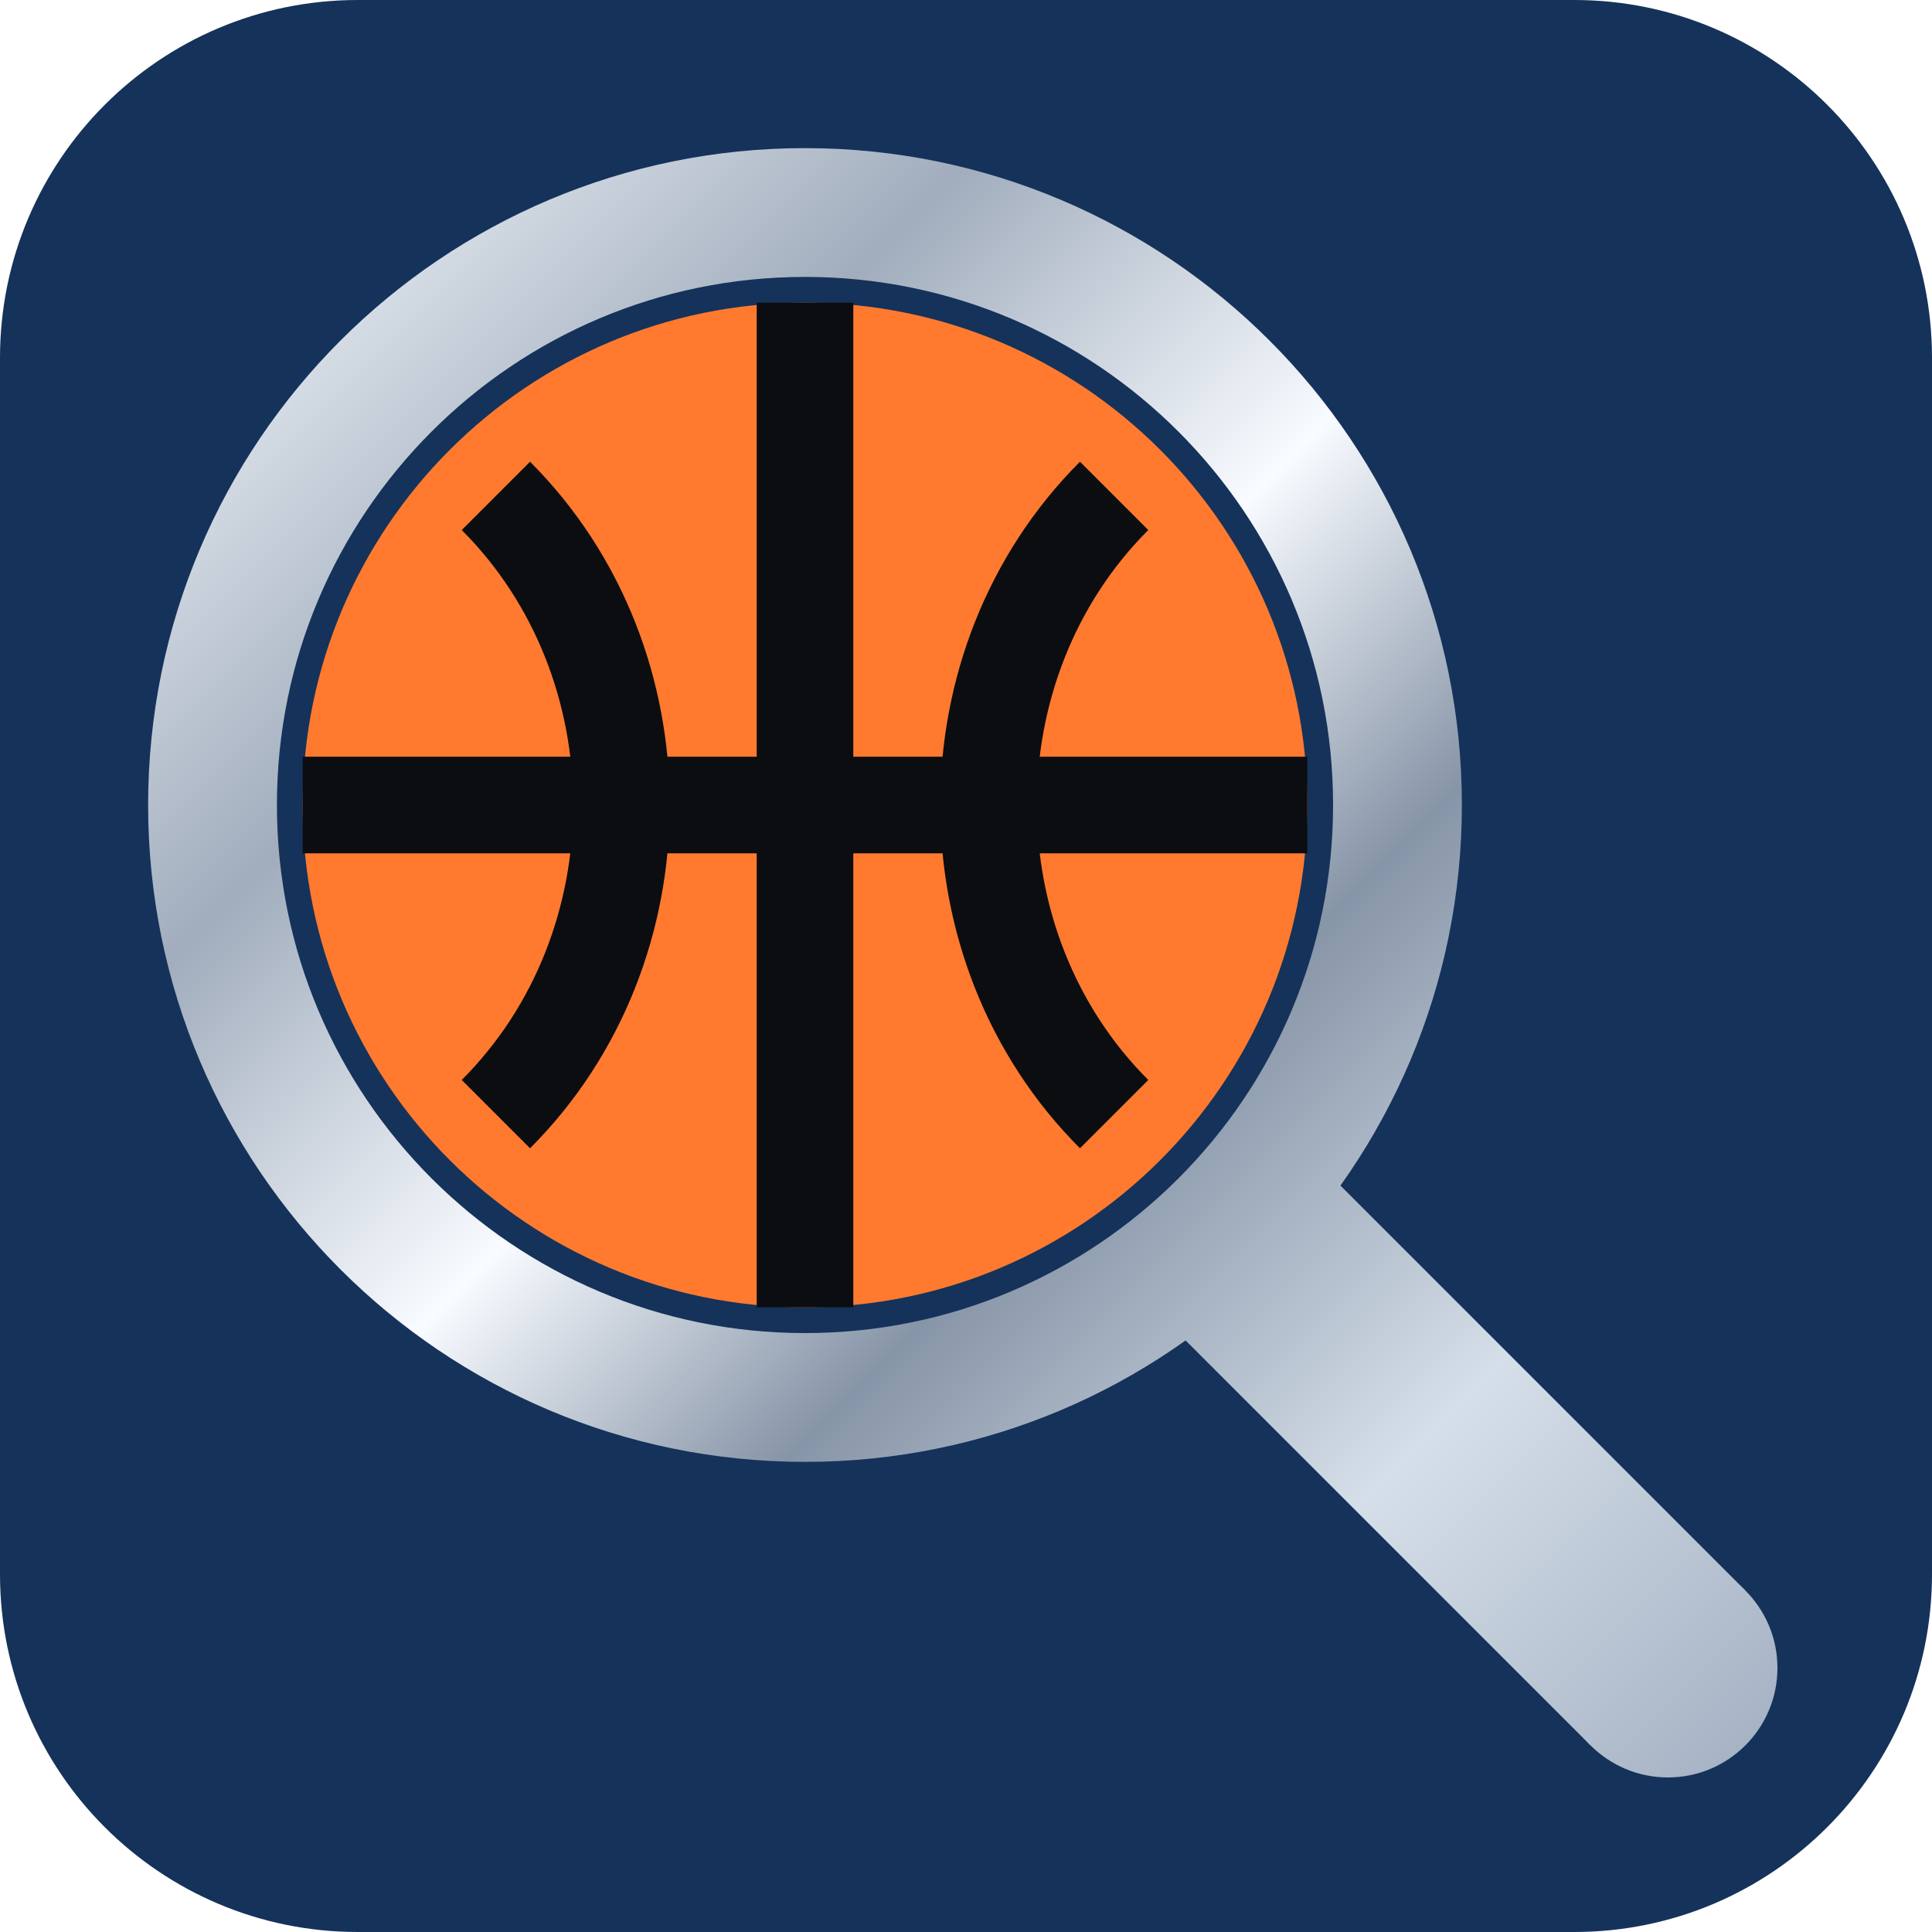
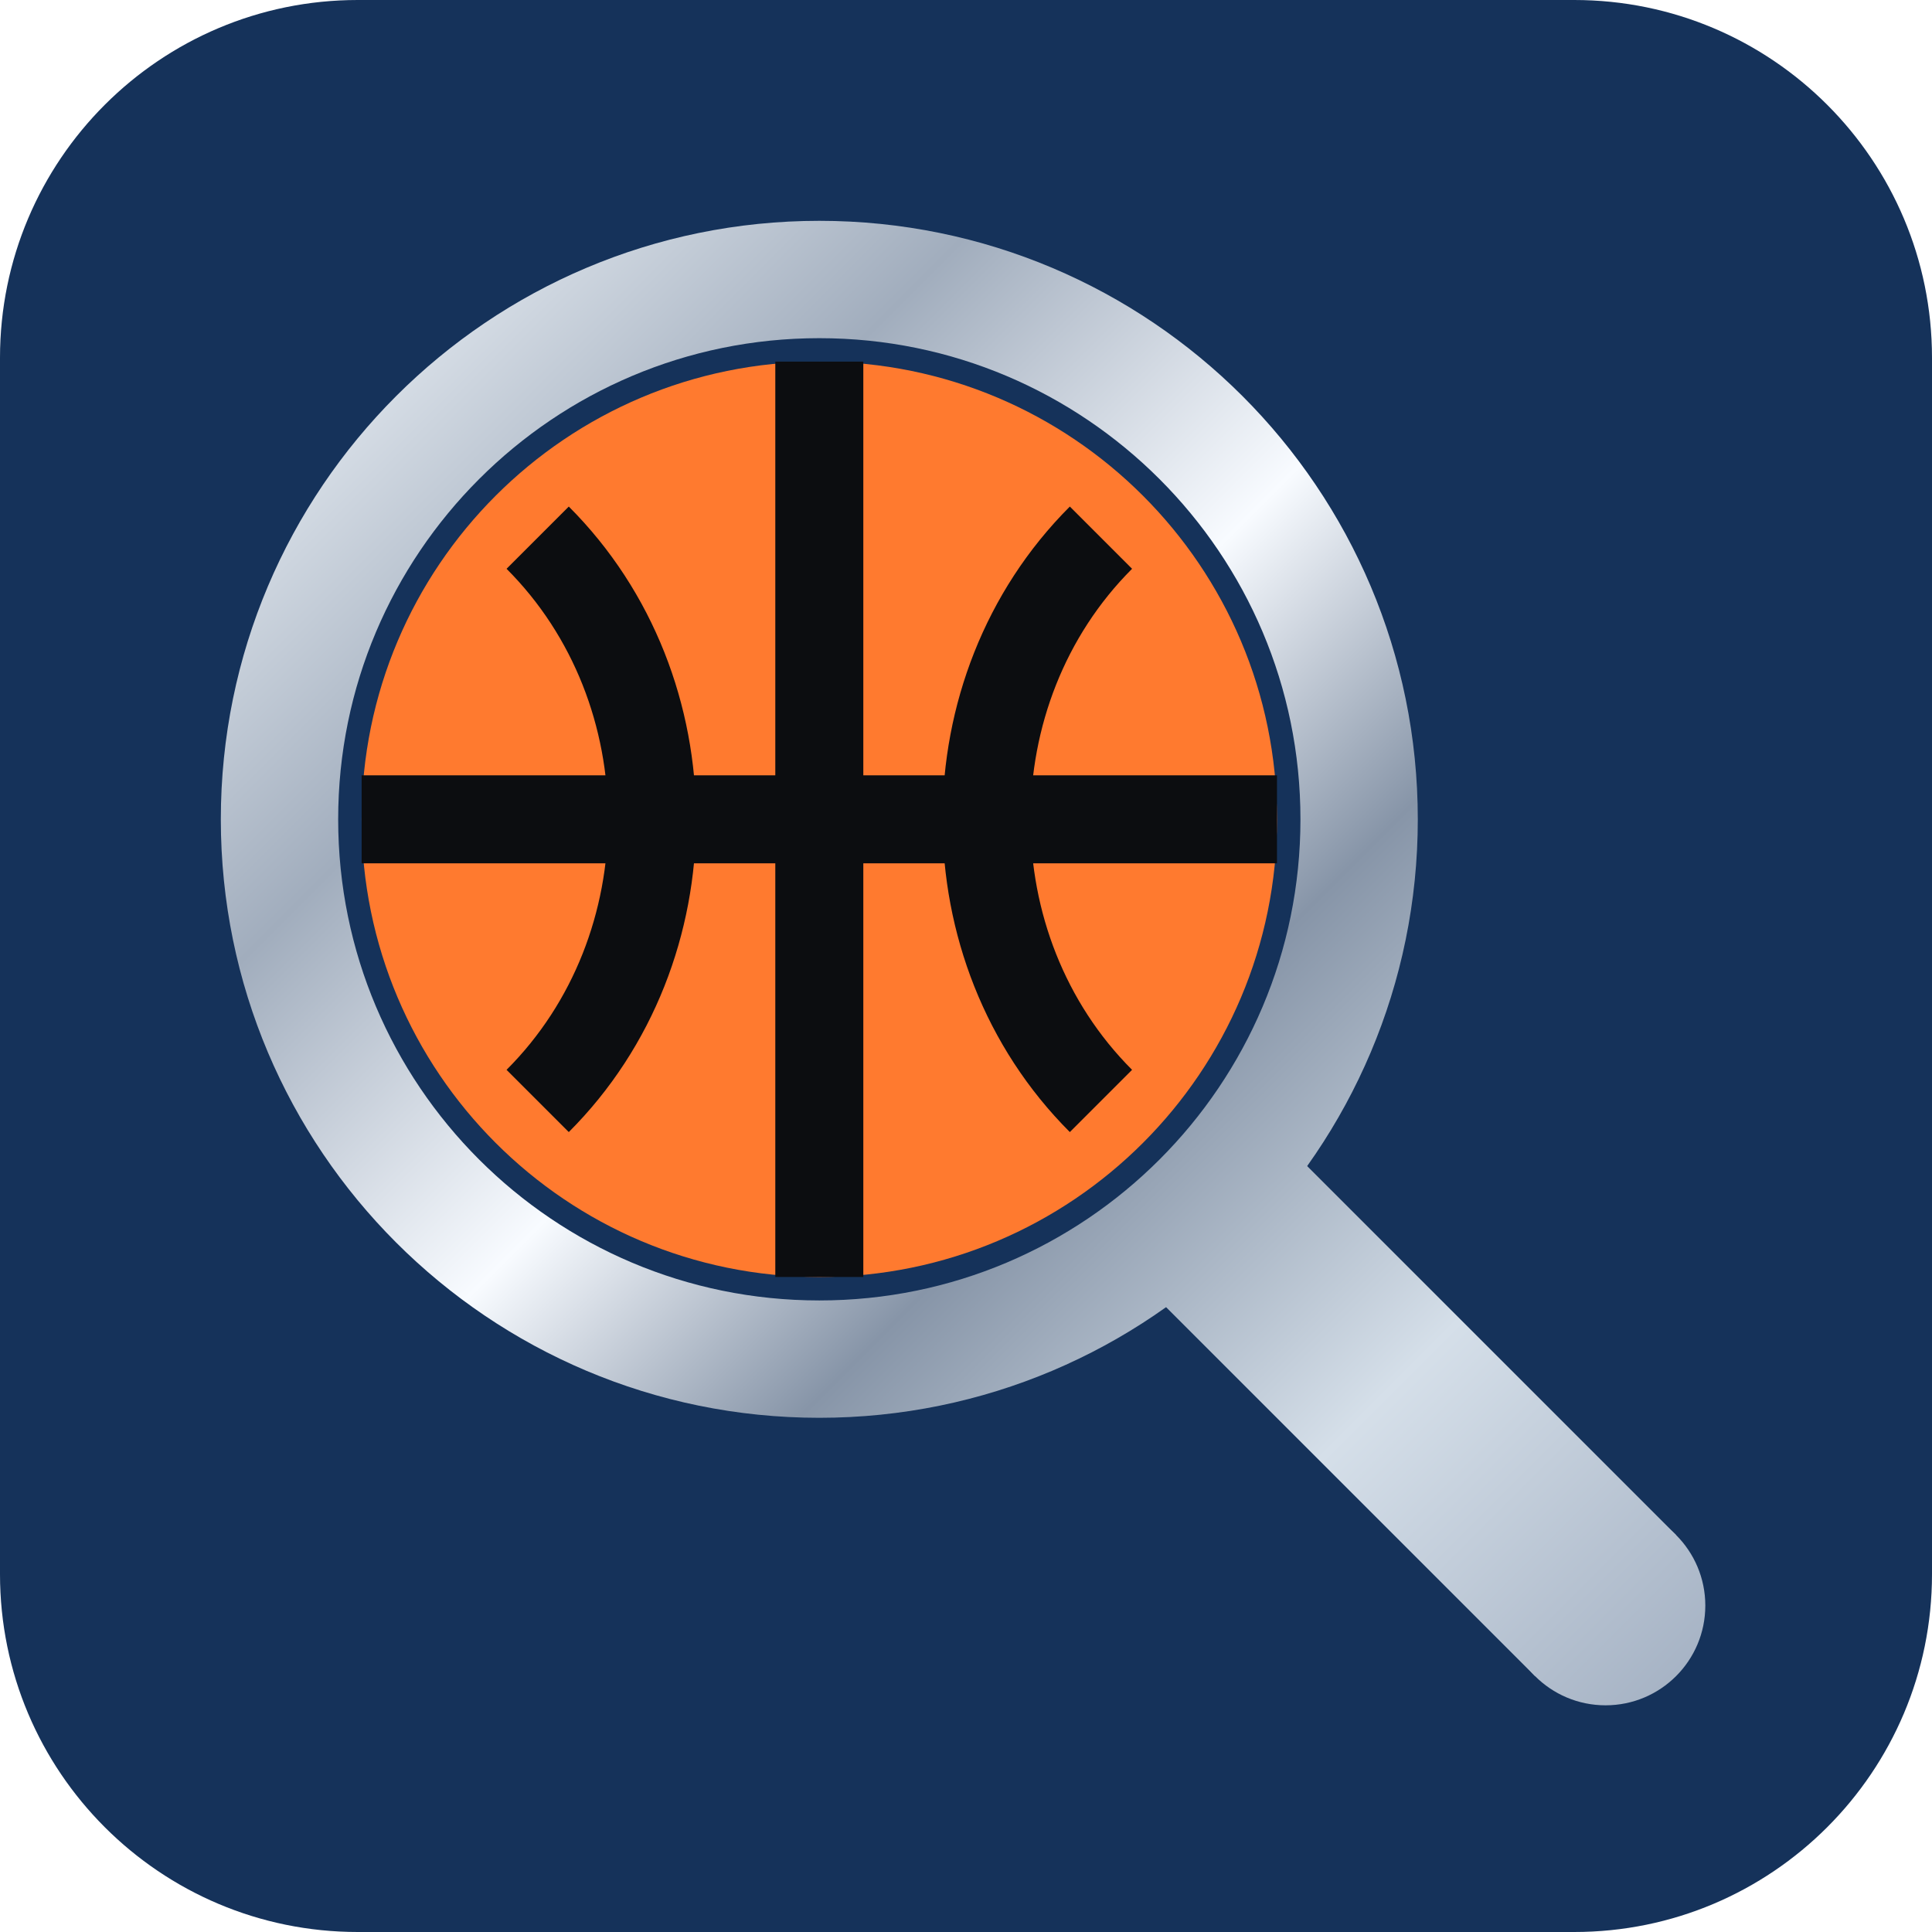
<svg xmlns="http://www.w3.org/2000/svg" viewBox="3 3 27 27" width="32" height="32">
  <defs>
    <linearGradient id="silver" x1="5" y1="5" x2="29" y2="29" gradientUnits="userSpaceOnUse">
      <stop offset="0" stop-color="#eef3f8" />
      <stop offset="0.22" stop-color="#a1adbd" />
      <stop offset="0.42" stop-color="#f8fbff" />
      <stop offset="0.58" stop-color="#8795a8" />
      <stop offset="0.78" stop-color="#d5dfe9" />
      <stop offset="1" stop-color="#a3b0c2" />
    </linearGradient>
  </defs>
  <rect x="3" y="3" width="27" height="27" rx="5" fill="#15325a" />
-   <g transform="translate(16.5 16.5) scale(0.9) translate(-16.5 -16.5)">
+   <g transform="translate(16.5 16.5) scale(0.82) translate(-16.5 -16.5)">
    <line x1="20.5" y1="20.5" x2="27.4" y2="27.4" stroke="url(#silver)" stroke-width="3.4" stroke-linecap="butt" />
    <circle cx="27.4" cy="27.4" r="1.7" fill="url(#silver)" />
    <circle cx="14" cy="14" r="7.8" fill="#ff7a2f" />
    <path d="M6.2 14h15.6M14 6.2v15.6M9.2 9.2c2.6 2.6 2.6 7 0 9.6M18.8 9.2c-2.6 2.6-2.6 7 0 9.6" fill="none" stroke="#0c0d10" stroke-width="1.5" />
    <circle cx="14" cy="14" r="9.2" fill="none" stroke="url(#silver)" stroke-width="2" />
  </g>
</svg>
